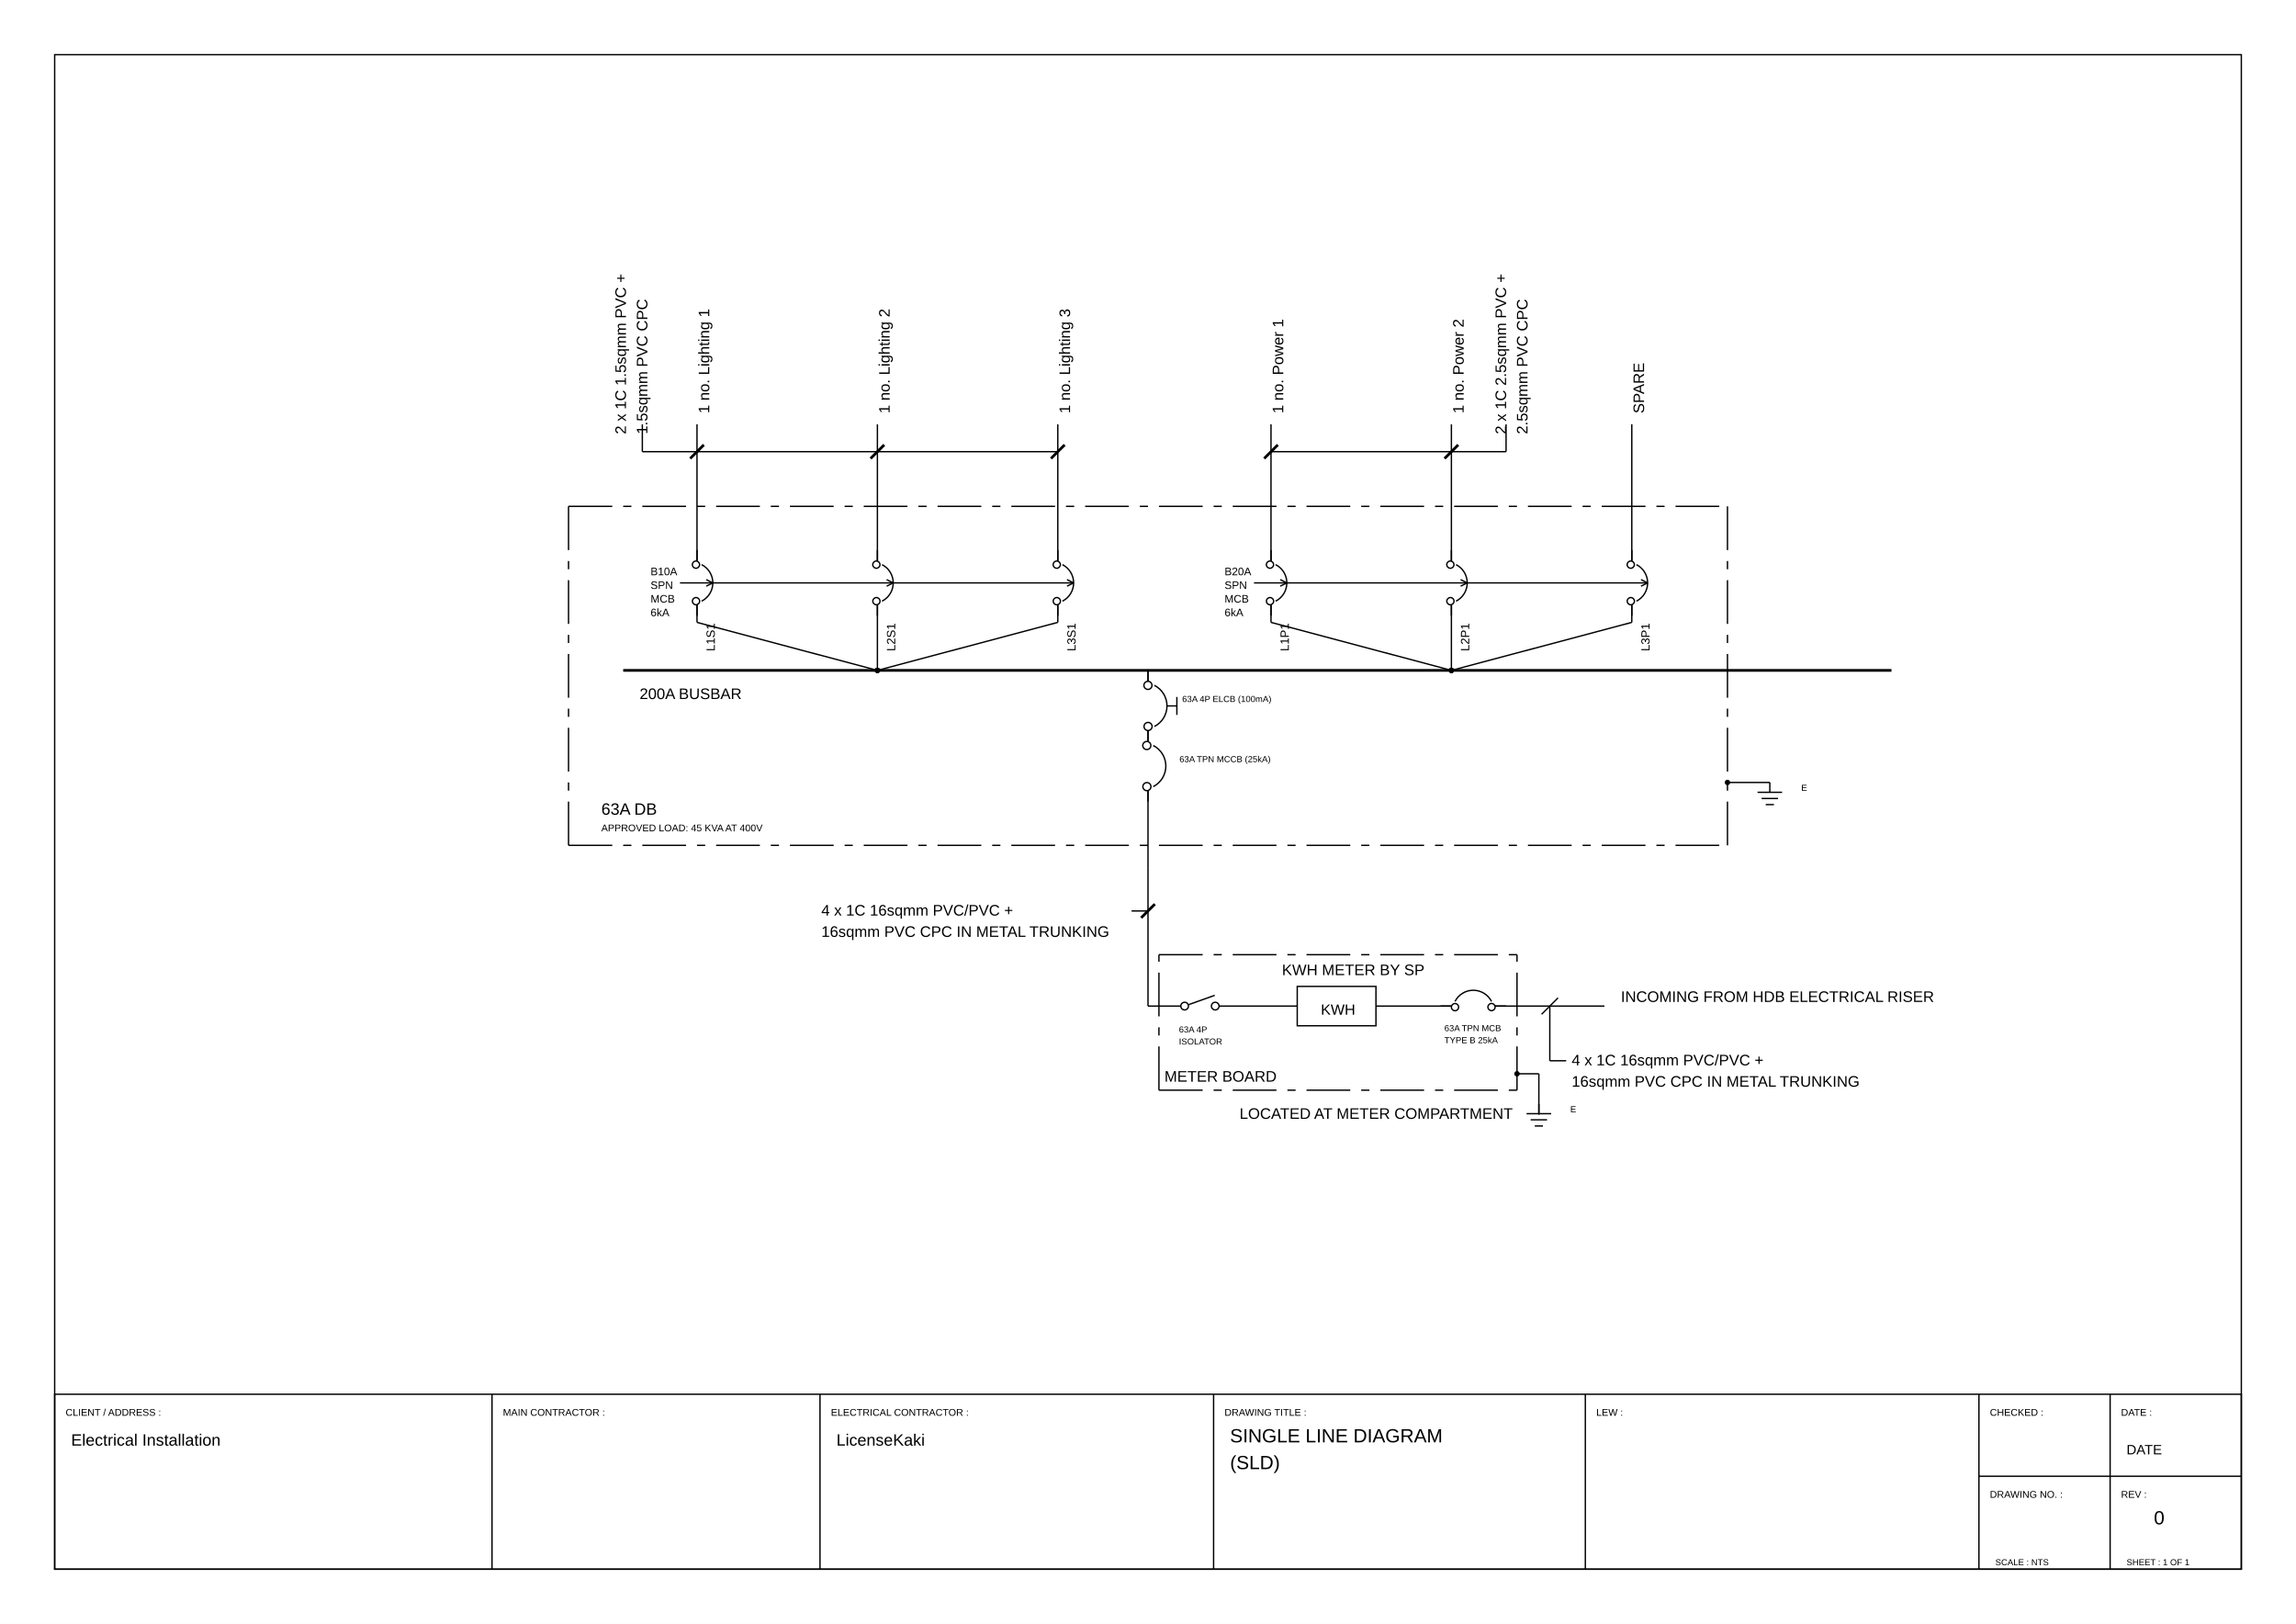
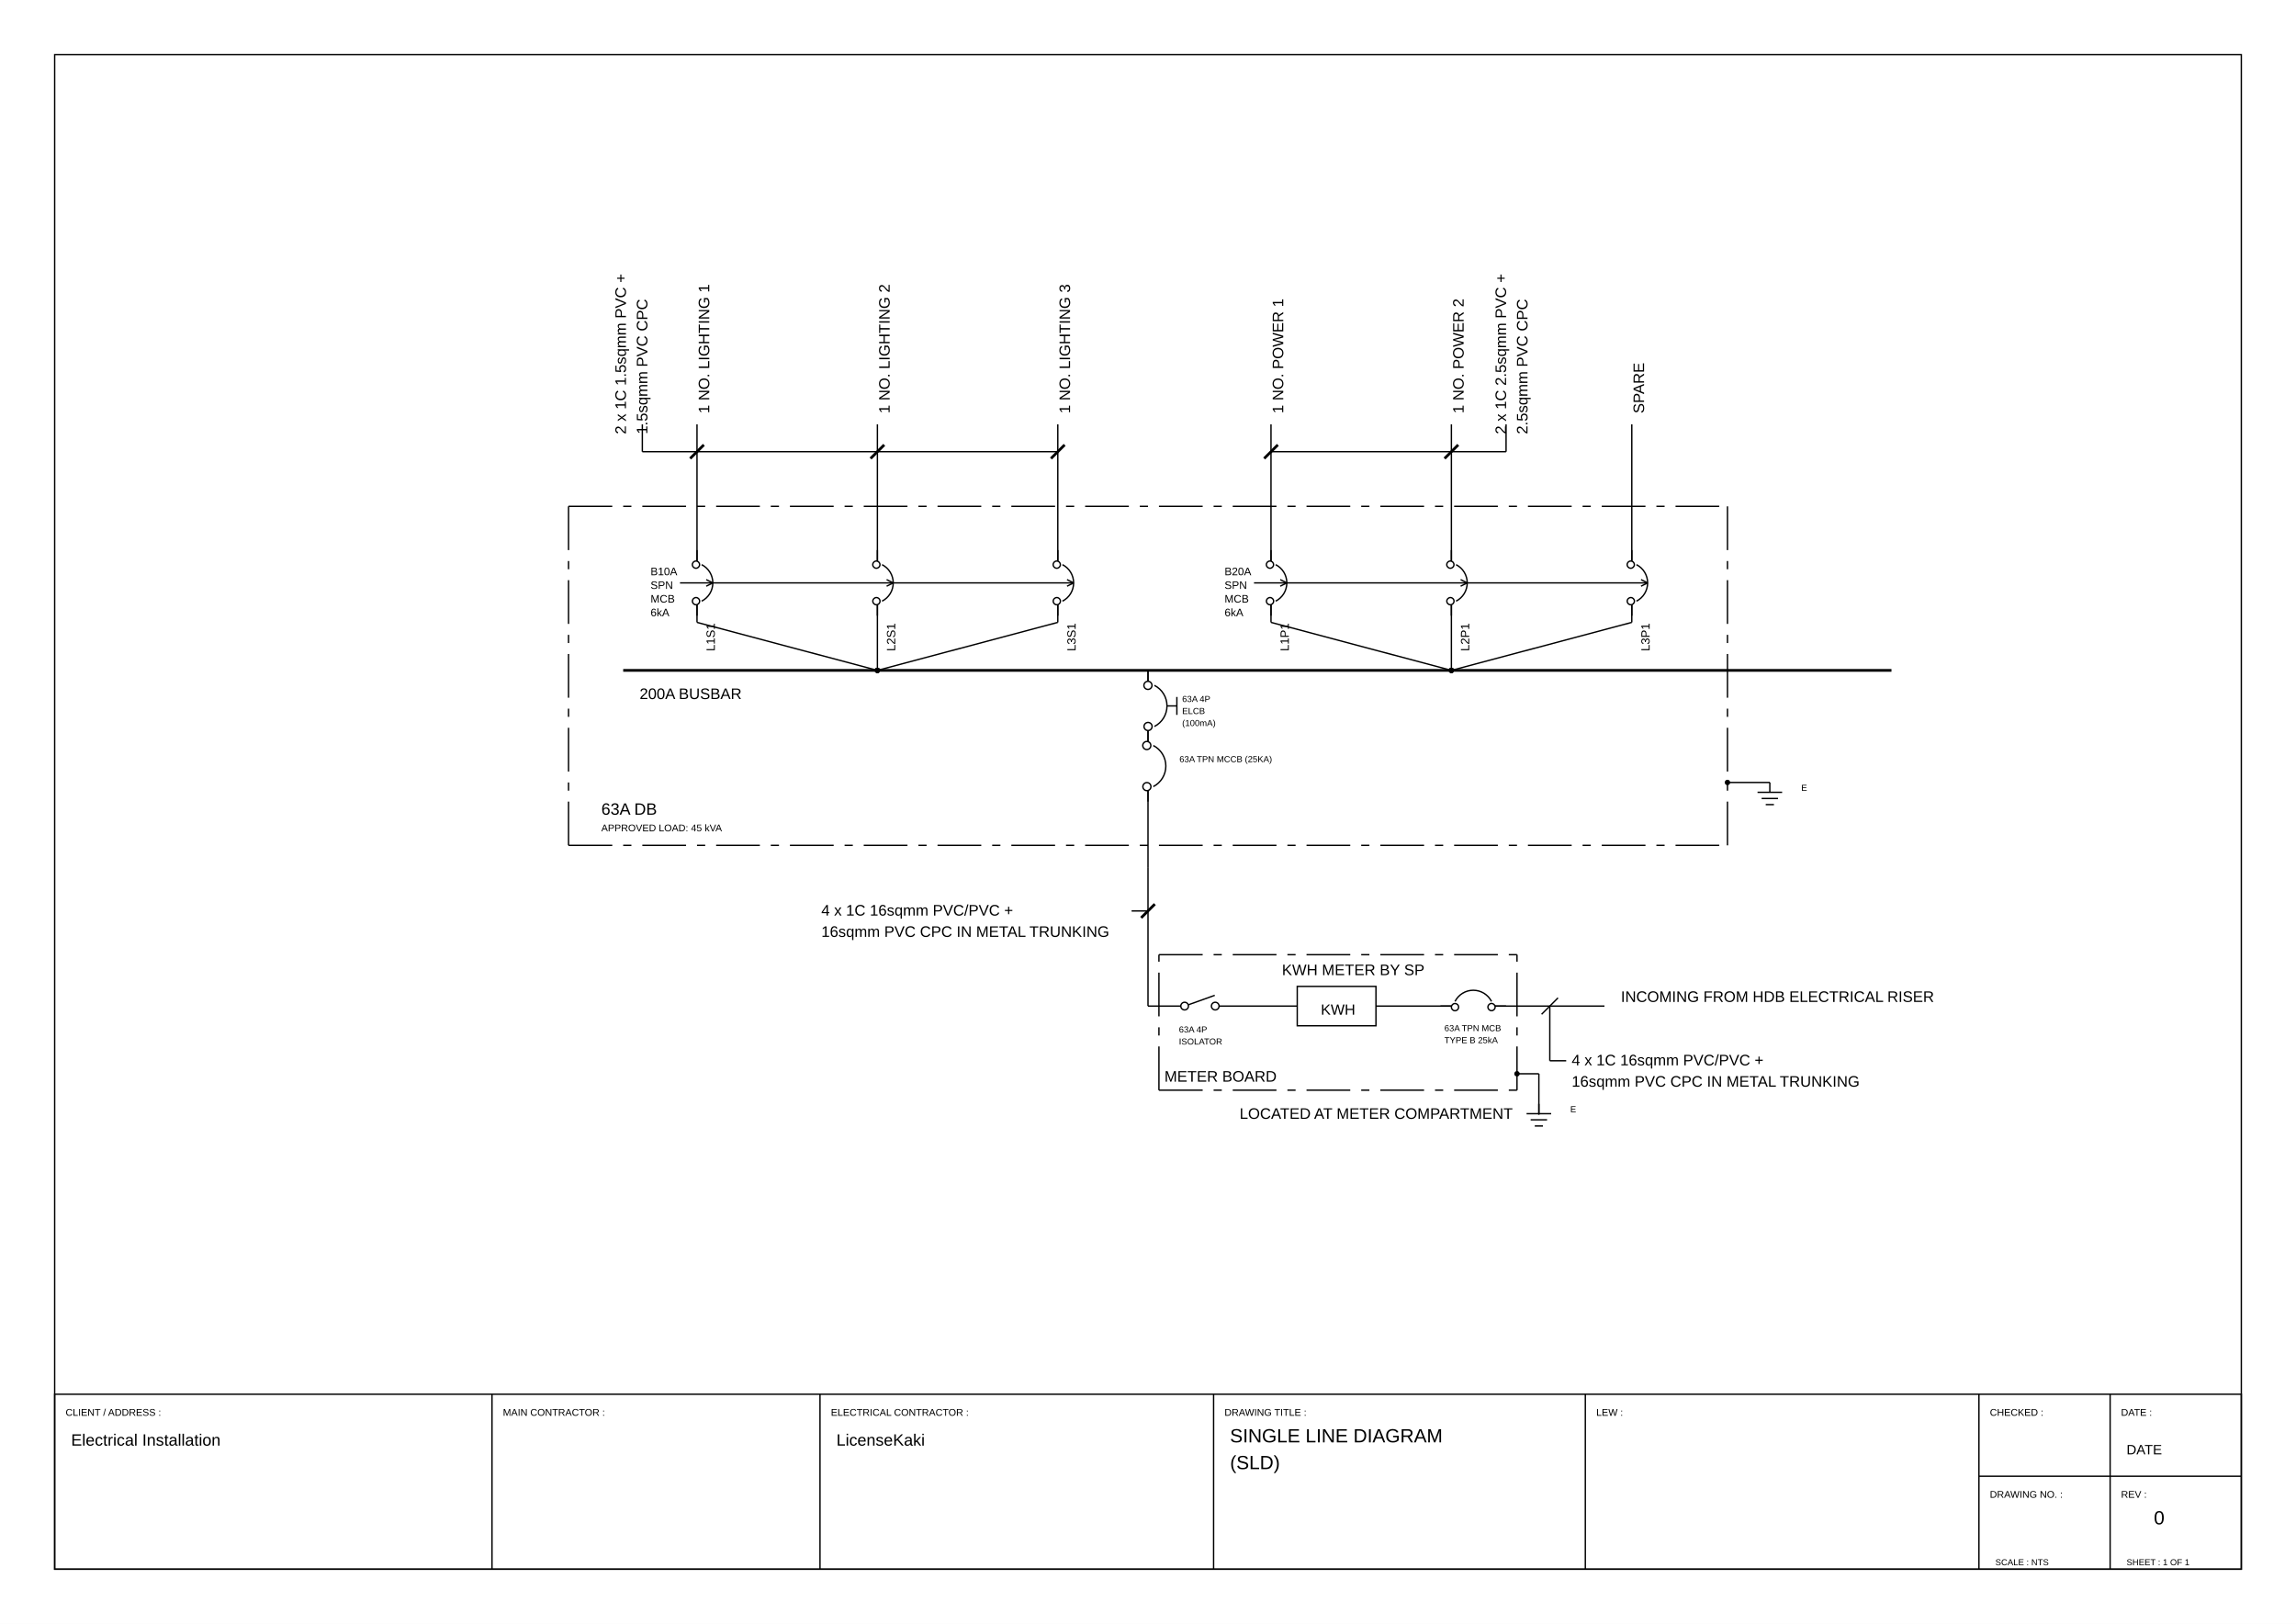
<svg xmlns="http://www.w3.org/2000/svg" viewBox="0 0 420.0 297.0" width="420.0mm" height="297.0mm">
  <rect width="420.0" height="297.0" fill="white" />
  <polygon points="10.00,287.00 410.00,287.00 410.00,10.00 10.00,10.00" stroke="#000000" stroke-width="0.25" fill="none" />
  <polygon points="10.00,287.00 410.00,287.00 410.00,255.00 10.00,255.00" stroke="#000000" stroke-width="0.25" fill="none" />
  <line x1="90.00" y1="255.00" x2="90.00" y2="287.00" stroke="#000000" stroke-width="0.25" fill="none" />
  <line x1="150.00" y1="255.00" x2="150.00" y2="287.00" stroke="#000000" stroke-width="0.25" fill="none" />
  <line x1="222.00" y1="255.00" x2="222.00" y2="287.00" stroke="#000000" stroke-width="0.25" fill="none" />
  <line x1="290.00" y1="255.00" x2="290.00" y2="287.00" stroke="#000000" stroke-width="0.25" fill="none" />
  <line x1="362.00" y1="255.00" x2="362.00" y2="287.00" stroke="#000000" stroke-width="0.25" fill="none" />
  <line x1="362.00" y1="270.00" x2="410.00" y2="270.00" stroke="#000000" stroke-width="0.25" fill="none" />
  <line x1="386.00" y1="255.00" x2="386.00" y2="287.00" stroke="#000000" stroke-width="0.25" fill="none" />
  <text x="12.00" y="258.94" font-family="Arial, Helvetica, sans-serif" font-size="1.8" fill="#000000">CLIENT / ADDRESS :</text>
  <text x="92.00" y="258.94" font-family="Arial, Helvetica, sans-serif" font-size="1.8" fill="#000000">MAIN CONTRACTOR :</text>
  <text x="152.00" y="258.94" font-family="Arial, Helvetica, sans-serif" font-size="1.8" fill="#000000">ELECTRICAL CONTRACTOR :</text>
  <text x="224.00" y="258.94" font-family="Arial, Helvetica, sans-serif" font-size="1.8" fill="#000000">DRAWING TITLE :</text>
  <text x="292.00" y="258.94" font-family="Arial, Helvetica, sans-serif" font-size="1.8" fill="#000000">LEW :</text>
  <text x="364.00" y="258.94" font-family="Arial, Helvetica, sans-serif" font-size="1.8" fill="#000000">CHECKED :</text>
  <text x="388.00" y="258.94" font-family="Arial, Helvetica, sans-serif" font-size="1.8" fill="#000000">DATE :</text>
  <text x="364.00" y="273.94" font-family="Arial, Helvetica, sans-serif" font-size="1.8" fill="#000000">DRAWING NO. :</text>
  <text x="388.00" y="273.94" font-family="Arial, Helvetica, sans-serif" font-size="1.8" fill="#000000">REV :</text>
+   <circle cx="222.30" cy="184.01" r="0.70" stroke="#000000" stroke-width="0.25" fill="none" />
  <circle cx="216.70" cy="184.01" r="0.70" stroke="#000000" stroke-width="0.25" fill="none" />
-   <circle cx="222.30" cy="184.01" r="0.70" stroke="#000000" stroke-width="0.25" fill="none" />
-   <polyline points="217.36,183.77 222.21,182.04" stroke="#000000" stroke-width="0.25" fill="none" />
+   <polyline points="217.36,183.78 222.21,182.04" stroke="#000000" stroke-width="0.25" fill="none" />
  <text x="215.66" y="188.84" font-family="Arial, Helvetica, sans-serif" font-size="1.6" fill="#000000">
    <tspan x="215.66">63A 4P</tspan>
    <tspan x="215.66" dy="2.2">ISOLATOR</tspan>
  </text>
  <polygon points="237.30,180.41 251.70,180.41 251.70,187.61 237.30,187.61" stroke="#000000" stroke-width="0.25" fill="none" />
  <text x="241.62" y="185.58" font-family="Arial, Helvetica, sans-serif" font-size="2.7" fill="#000000">KWH</text>
  <text x="234.50" y="178.35" font-family="Arial, Helvetica, sans-serif" font-size="2.8" fill="#000000">KWH METER BY SP</text>
  <path d="M 272.84,183.16 A 3.75,3.75 0 0,0 266.16,183.16" stroke="#000000" stroke-width="0.25" fill="none" />
  <circle cx="266.16" cy="184.20" r="0.66" stroke="#000000" stroke-width="0.25" fill="none" />
  <circle cx="272.84" cy="184.19" r="0.66" stroke="#000000" stroke-width="0.25" fill="none" />
  <line x1="265.50" y1="184.01" x2="263.50" y2="184.01" stroke="#000000" stroke-width="0.25" fill="none" />
  <line x1="273.50" y1="184.01" x2="275.50" y2="184.01" stroke="#000000" stroke-width="0.25" fill="none" />
  <text x="264.22" y="188.59" font-family="Arial, Helvetica, sans-serif" font-size="1.6" fill="#000000">
    <tspan x="264.22">63A TPN MCB</tspan>
    <tspan x="264.22" dy="2.2">TYPE B 25kA</tspan>
  </text>
  <text x="296.50" y="183.25" font-family="Arial, Helvetica, sans-serif" font-size="2.8" fill="#000000">INCOMING FROM HDB ELECTRICAL RISER</text>
  <text x="287.50" y="194.85" font-family="Arial, Helvetica, sans-serif" font-size="2.8" fill="#000000">
    <tspan x="287.50">4 x 1C 16sqmm PVC/PVC +</tspan>
    <tspan x="287.50" dy="3.9">16sqmm PVC CPC IN METAL TRUNKING</tspan>
  </text>
  <text x="150.24" y="167.45" font-family="Arial, Helvetica, sans-serif" font-size="2.8" fill="#000000">
    <tspan x="150.24">4 x 1C 16sqmm PVC/PVC +</tspan>
    <tspan x="150.24" dy="3.9">16sqmm PVC CPC IN METAL TRUNKING</tspan>
  </text>
  <text x="213.00" y="197.83" font-family="Arial, Helvetica, sans-serif" font-size="2.8" fill="#000000">METER BOARD</text>
  <text x="226.75" y="204.63" font-family="Arial, Helvetica, sans-serif" font-size="2.8" fill="#000000">LOCATED AT METER COMPARTMENT</text>
  <line x1="281.50" y1="201.89" x2="281.50" y2="203.69" stroke="#000000" stroke-width="0.25" fill="none" />
  <line x1="279.25" y1="203.69" x2="283.75" y2="203.69" stroke="#000000" stroke-width="0.25" fill="none" />
  <line x1="280.00" y1="204.81" x2="283.00" y2="204.81" stroke="#000000" stroke-width="0.25" fill="none" />
  <line x1="280.75" y1="205.94" x2="282.25" y2="205.94" stroke="#000000" stroke-width="0.25" fill="none" />
  <text x="287.25" y="203.42" font-family="Arial, Helvetica, sans-serif" font-size="1.6" fill="#000000">E</text>
  <path d="M 210.96,143.87 A 4.22,4.22 0 0,0 210.96,136.35" stroke="#000000" stroke-width="0.25" fill="none" />
  <circle cx="209.78" cy="136.35" r="0.74" stroke="#000000" stroke-width="0.25" fill="none" />
  <circle cx="209.80" cy="143.87" r="0.74" stroke="#000000" stroke-width="0.25" fill="none" />
  <line x1="210.00" y1="144.61" x2="210.00" y2="146.61" stroke="#000000" stroke-width="0.25" fill="none" />
  <line x1="210.00" y1="135.61" x2="210.00" y2="133.61" stroke="#000000" stroke-width="0.25" fill="none" />
-   <text x="215.75" y="139.39" font-family="Arial, Helvetica, sans-serif" font-size="1.6" fill="#000000">63A TPN MCCB (25kA)</text>
+   <text x="215.75" y="139.39" font-family="Arial, Helvetica, sans-serif" font-size="1.6" fill="#000000">63A TPN MCCB (25KA)</text>
  <path d="M 211.17,132.87 A 4.22,4.22 0 0,0 211.17,125.35" stroke="#000000" stroke-width="0.25" fill="none" />
  <circle cx="209.99" cy="125.35" r="0.74" stroke="#000000" stroke-width="0.25" fill="none" />
  <circle cx="210.01" cy="132.87" r="0.74" stroke="#000000" stroke-width="0.25" fill="none" />
  <line x1="213.47" y1="129.11" x2="215.28" y2="129.11" stroke="#000000" stroke-width="0.25" fill="none" />
  <line x1="215.28" y1="130.75" x2="215.28" y2="127.47" stroke="#000000" stroke-width="0.25" fill="none" />
  <line x1="210.00" y1="133.61" x2="210.00" y2="135.61" stroke="#000000" stroke-width="0.25" fill="none" />
  <line x1="210.00" y1="124.61" x2="210.00" y2="122.61" stroke="#000000" stroke-width="0.25" fill="none" />
-   <text x="216.25" y="128.39" font-family="Arial, Helvetica, sans-serif" font-size="1.6" fill="#000000">63A 4P ELCB (100mA)</text>
+   <text x="216.25" y="128.39" font-family="Arial, Helvetica, sans-serif" font-size="1.6" fill="#000000">
+     <tspan x="216.25">63A 4P</tspan>
+     <tspan x="216.25" dy="2.2">ELCB </tspan>
+     <tspan x="216.25" dy="2.2">(100mA)</tspan>
+   </text>
  <line x1="114.00" y1="122.61" x2="346.00" y2="122.61" stroke="#000000" stroke-width="0.50" fill="none" />
  <text x="117.00" y="127.85" font-family="Arial, Helvetica, sans-serif" font-size="2.8" fill="#000000">200A BUSBAR</text>
  <text x="129.00" y="120.87" font-family="Arial, Helvetica, sans-serif" font-size="2.2" fill="#000000" transform="rotate(-90.0,129.00,119.11)">L1S1</text>
  <path d="M 128.35,109.95 A 3.75,3.75 0 0,0 128.35,103.27" stroke="#000000" stroke-width="0.25" fill="none" />
  <circle cx="127.31" cy="103.27" r="0.66" stroke="#000000" stroke-width="0.25" fill="none" />
  <circle cx="127.32" cy="109.95" r="0.66" stroke="#000000" stroke-width="0.25" fill="none" />
  <line x1="127.50" y1="110.61" x2="127.50" y2="112.61" stroke="#000000" stroke-width="0.25" fill="none" />
  <line x1="127.50" y1="102.61" x2="127.50" y2="100.61" stroke="#000000" stroke-width="0.25" fill="none" />
  <line x1="124.39" y1="106.61" x2="130.39" y2="106.61" stroke="#000000" stroke-width="0.25" fill="none" />
  <line x1="130.39" y1="106.61" x2="129.19" y2="106.01" stroke="#000000" stroke-width="0.25" fill="none" />
  <line x1="130.39" y1="106.61" x2="129.19" y2="107.21" stroke="#000000" stroke-width="0.25" fill="none" />
  <text x="119.00" y="105.21" font-family="Arial, Helvetica, sans-serif" font-size="2.0" fill="#000000">B10A</text>
  <text x="119.00" y="107.71" font-family="Arial, Helvetica, sans-serif" font-size="2.0" fill="#000000">SPN</text>
  <text x="119.00" y="110.21" font-family="Arial, Helvetica, sans-serif" font-size="2.0" fill="#000000">MCB</text>
  <text x="119.00" y="112.71" font-family="Arial, Helvetica, sans-serif" font-size="2.0" fill="#000000">6kA</text>
-   <text x="127.50" y="77.85" font-family="Arial, Helvetica, sans-serif" font-size="2.8" fill="#000000" transform="rotate(-90.0,127.50,75.61)">1 no. Lighting 1</text>
+   <text x="127.50" y="77.85" font-family="Arial, Helvetica, sans-serif" font-size="2.8" fill="#000000" transform="rotate(-90.0,127.50,75.61)">1 NO. LIGHTING 1</text>
  <text x="162.00" y="120.87" font-family="Arial, Helvetica, sans-serif" font-size="2.2" fill="#000000" transform="rotate(-90.0,162.00,119.11)">L2S1</text>
  <path d="M 161.35,109.95 A 3.75,3.75 0 0,0 161.35,103.27" stroke="#000000" stroke-width="0.25" fill="none" />
  <circle cx="160.31" cy="103.27" r="0.66" stroke="#000000" stroke-width="0.25" fill="none" />
  <circle cx="160.32" cy="109.95" r="0.66" stroke="#000000" stroke-width="0.25" fill="none" />
  <line x1="160.50" y1="110.61" x2="160.50" y2="112.61" stroke="#000000" stroke-width="0.25" fill="none" />
  <line x1="160.50" y1="102.61" x2="160.50" y2="100.61" stroke="#000000" stroke-width="0.25" fill="none" />
  <line x1="130.39" y1="106.61" x2="163.39" y2="106.61" stroke="#000000" stroke-width="0.25" fill="none" />
  <line x1="163.39" y1="106.61" x2="162.19" y2="106.01" stroke="#000000" stroke-width="0.25" fill="none" />
  <line x1="163.39" y1="106.61" x2="162.19" y2="107.21" stroke="#000000" stroke-width="0.25" fill="none" />
-   <text x="160.50" y="77.85" font-family="Arial, Helvetica, sans-serif" font-size="2.8" fill="#000000" transform="rotate(-90.0,160.50,75.61)">1 no. Lighting 2</text>
+   <text x="160.50" y="77.85" font-family="Arial, Helvetica, sans-serif" font-size="2.8" fill="#000000" transform="rotate(-90.0,160.50,75.61)">1 NO. LIGHTING 2</text>
  <text x="195.00" y="120.87" font-family="Arial, Helvetica, sans-serif" font-size="2.2" fill="#000000" transform="rotate(-90.0,195.00,119.11)">L3S1</text>
  <path d="M 194.35,109.95 A 3.75,3.75 0 0,0 194.35,103.27" stroke="#000000" stroke-width="0.25" fill="none" />
  <circle cx="193.31" cy="103.27" r="0.66" stroke="#000000" stroke-width="0.25" fill="none" />
  <circle cx="193.32" cy="109.95" r="0.66" stroke="#000000" stroke-width="0.25" fill="none" />
  <line x1="193.50" y1="110.61" x2="193.50" y2="112.61" stroke="#000000" stroke-width="0.25" fill="none" />
  <line x1="193.50" y1="102.61" x2="193.50" y2="100.61" stroke="#000000" stroke-width="0.25" fill="none" />
  <line x1="163.39" y1="106.61" x2="196.39" y2="106.61" stroke="#000000" stroke-width="0.25" fill="none" />
  <line x1="196.39" y1="106.61" x2="195.19" y2="106.01" stroke="#000000" stroke-width="0.25" fill="none" />
  <line x1="196.39" y1="106.61" x2="195.19" y2="107.21" stroke="#000000" stroke-width="0.25" fill="none" />
-   <text x="193.50" y="77.85" font-family="Arial, Helvetica, sans-serif" font-size="2.8" fill="#000000" transform="rotate(-90.0,193.50,75.61)">1 no. Lighting 3</text>
+   <text x="193.50" y="77.85" font-family="Arial, Helvetica, sans-serif" font-size="2.8" fill="#000000" transform="rotate(-90.0,193.50,75.61)">1 NO. LIGHTING 3</text>
  <text x="234.00" y="120.87" font-family="Arial, Helvetica, sans-serif" font-size="2.2" fill="#000000" transform="rotate(-90.0,234.00,119.11)">L1P1</text>
  <path d="M 233.35,109.95 A 3.75,3.75 0 0,0 233.35,103.27" stroke="#000000" stroke-width="0.25" fill="none" />
  <circle cx="232.31" cy="103.27" r="0.66" stroke="#000000" stroke-width="0.25" fill="none" />
  <circle cx="232.32" cy="109.95" r="0.66" stroke="#000000" stroke-width="0.25" fill="none" />
  <line x1="232.50" y1="110.61" x2="232.50" y2="112.61" stroke="#000000" stroke-width="0.25" fill="none" />
  <line x1="232.50" y1="102.61" x2="232.50" y2="100.61" stroke="#000000" stroke-width="0.25" fill="none" />
  <line x1="229.39" y1="106.61" x2="235.39" y2="106.61" stroke="#000000" stroke-width="0.25" fill="none" />
  <line x1="235.39" y1="106.61" x2="234.19" y2="106.01" stroke="#000000" stroke-width="0.25" fill="none" />
  <line x1="235.39" y1="106.61" x2="234.19" y2="107.21" stroke="#000000" stroke-width="0.25" fill="none" />
  <text x="224.00" y="105.21" font-family="Arial, Helvetica, sans-serif" font-size="2.0" fill="#000000">B20A</text>
  <text x="224.00" y="107.71" font-family="Arial, Helvetica, sans-serif" font-size="2.0" fill="#000000">SPN</text>
  <text x="224.00" y="110.21" font-family="Arial, Helvetica, sans-serif" font-size="2.0" fill="#000000">MCB</text>
  <text x="224.00" y="112.71" font-family="Arial, Helvetica, sans-serif" font-size="2.0" fill="#000000">6kA</text>
-   <text x="232.50" y="77.85" font-family="Arial, Helvetica, sans-serif" font-size="2.8" fill="#000000" transform="rotate(-90.0,232.50,75.61)">1 no. Power 1</text>
+   <text x="232.50" y="77.85" font-family="Arial, Helvetica, sans-serif" font-size="2.8" fill="#000000" transform="rotate(-90.0,232.50,75.61)">1 NO. POWER 1</text>
  <text x="267.00" y="120.87" font-family="Arial, Helvetica, sans-serif" font-size="2.2" fill="#000000" transform="rotate(-90.0,267.00,119.11)">L2P1</text>
  <path d="M 266.35,109.95 A 3.75,3.75 0 0,0 266.35,103.27" stroke="#000000" stroke-width="0.25" fill="none" />
  <circle cx="265.31" cy="103.27" r="0.66" stroke="#000000" stroke-width="0.25" fill="none" />
  <circle cx="265.32" cy="109.95" r="0.66" stroke="#000000" stroke-width="0.25" fill="none" />
  <line x1="265.50" y1="110.61" x2="265.50" y2="112.61" stroke="#000000" stroke-width="0.25" fill="none" />
  <line x1="265.50" y1="102.61" x2="265.50" y2="100.61" stroke="#000000" stroke-width="0.25" fill="none" />
  <line x1="235.39" y1="106.61" x2="268.39" y2="106.61" stroke="#000000" stroke-width="0.25" fill="none" />
  <line x1="268.39" y1="106.61" x2="267.19" y2="106.01" stroke="#000000" stroke-width="0.25" fill="none" />
  <line x1="268.39" y1="106.61" x2="267.19" y2="107.21" stroke="#000000" stroke-width="0.25" fill="none" />
-   <text x="265.50" y="77.85" font-family="Arial, Helvetica, sans-serif" font-size="2.8" fill="#000000" transform="rotate(-90.0,265.50,75.61)">1 no. Power 2</text>
+   <text x="265.50" y="77.85" font-family="Arial, Helvetica, sans-serif" font-size="2.8" fill="#000000" transform="rotate(-90.0,265.50,75.61)">1 NO. POWER 2</text>
  <text x="300.00" y="120.87" font-family="Arial, Helvetica, sans-serif" font-size="2.2" fill="#000000" transform="rotate(-90.0,300.00,119.11)">L3P1</text>
  <path d="M 299.35,109.95 A 3.75,3.75 0 0,0 299.35,103.27" stroke="#000000" stroke-width="0.25" fill="none" />
  <circle cx="298.31" cy="103.27" r="0.66" stroke="#000000" stroke-width="0.25" fill="none" />
  <circle cx="298.32" cy="109.95" r="0.66" stroke="#000000" stroke-width="0.25" fill="none" />
  <line x1="298.50" y1="110.61" x2="298.50" y2="112.61" stroke="#000000" stroke-width="0.25" fill="none" />
  <line x1="298.50" y1="102.61" x2="298.50" y2="100.61" stroke="#000000" stroke-width="0.25" fill="none" />
  <line x1="268.39" y1="106.61" x2="301.39" y2="106.61" stroke="#000000" stroke-width="0.25" fill="none" />
  <line x1="301.39" y1="106.61" x2="300.19" y2="106.01" stroke="#000000" stroke-width="0.25" fill="none" />
  <line x1="301.39" y1="106.61" x2="300.19" y2="107.21" stroke="#000000" stroke-width="0.25" fill="none" />
  <text x="298.50" y="77.85" font-family="Arial, Helvetica, sans-serif" font-size="2.8" fill="#000000" transform="rotate(-90.0,298.50,75.61)">SPARE</text>
  <text x="114.50" y="79.41" font-family="Arial, Helvetica, sans-serif" font-size="2.8" fill="#000000" transform="rotate(-90.0,114.50,79.41)">2 x 1C 1.5sqmm PVC +</text>
  <text x="118.42" y="79.41" font-family="Arial, Helvetica, sans-serif" font-size="2.8" fill="#000000" transform="rotate(-90.0,118.42,79.41)">1.5sqmm PVC CPC</text>
  <text x="275.50" y="79.41" font-family="Arial, Helvetica, sans-serif" font-size="2.8" fill="#000000" transform="rotate(-90.0,275.50,79.41)">2 x 1C 2.5sqmm PVC +</text>
  <text x="279.42" y="79.41" font-family="Arial, Helvetica, sans-serif" font-size="2.8" fill="#000000" transform="rotate(-90.0,279.42,79.41)">2.5sqmm PVC CPC</text>
  <text x="110.00" y="149.01" font-family="Arial, Helvetica, sans-serif" font-size="3.0" fill="#000000">63A DB</text>
-   <text x="110.00" y="152.05" font-family="Arial, Helvetica, sans-serif" font-size="1.8" fill="#000000">APPROVED LOAD: 45 KVA AT 400V</text>
+   <text x="110.00" y="152.05" font-family="Arial, Helvetica, sans-serif" font-size="1.8" fill="#000000">APPROVED LOAD: 45 kVA</text>
  <line x1="323.75" y1="143.11" x2="323.75" y2="144.91" stroke="#000000" stroke-width="0.25" fill="none" />
  <line x1="321.50" y1="144.91" x2="326.00" y2="144.91" stroke="#000000" stroke-width="0.25" fill="none" />
  <line x1="322.25" y1="146.04" x2="325.25" y2="146.04" stroke="#000000" stroke-width="0.25" fill="none" />
  <line x1="323.00" y1="147.16" x2="324.50" y2="147.16" stroke="#000000" stroke-width="0.25" fill="none" />
  <text x="329.50" y="144.64" font-family="Arial, Helvetica, sans-serif" font-size="1.6" fill="#000000">E</text>
  <line x1="210.00" y1="184.01" x2="216.00" y2="184.01" stroke="#000000" stroke-width="0.25" fill="none" />
  <line x1="223.00" y1="184.01" x2="237.30" y2="184.01" stroke="#000000" stroke-width="0.25" fill="none" />
  <line x1="251.70" y1="184.01" x2="265.50" y2="184.01" stroke="#000000" stroke-width="0.25" fill="none" />
  <line x1="273.50" y1="184.01" x2="293.50" y2="184.01" stroke="#000000" stroke-width="0.25" fill="none" />
  <line x1="282.00" y1="185.51" x2="285.00" y2="182.51" stroke="#000000" stroke-width="0.25" fill="none" />
  <line x1="283.50" y1="184.01" x2="283.50" y2="194.01" stroke="#000000" stroke-width="0.25" fill="none" />
  <line x1="283.50" y1="194.01" x2="286.50" y2="194.01" stroke="#000000" stroke-width="0.25" fill="none" />
  <line x1="210.00" y1="184.01" x2="210.00" y2="158.61" stroke="#000000" stroke-width="0.25" fill="none" />
  <line x1="210.00" y1="166.61" x2="207.00" y2="166.61" stroke="#000000" stroke-width="0.25" fill="none" />
  <line x1="277.50" y1="196.39" x2="281.50" y2="196.39" stroke="#000000" stroke-width="0.25" fill="none" />
  <line x1="281.50" y1="196.39" x2="281.50" y2="203.89" stroke="#000000" stroke-width="0.25" fill="none" />
  <line x1="210.00" y1="158.61" x2="210.00" y2="144.61" stroke="#000000" stroke-width="0.25" fill="none" />
  <line x1="210.00" y1="124.61" x2="210.00" y2="122.61" stroke="#000000" stroke-width="0.25" fill="none" />
  <line x1="127.50" y1="113.83" x2="127.50" y2="110.61" stroke="#000000" stroke-width="0.25" fill="none" />
  <line x1="127.50" y1="102.61" x2="127.50" y2="77.61" stroke="#000000" stroke-width="0.25" fill="none" />
  <line x1="160.50" y1="122.61" x2="160.50" y2="110.61" stroke="#000000" stroke-width="0.25" fill="none" />
  <line x1="160.50" y1="102.61" x2="160.50" y2="77.61" stroke="#000000" stroke-width="0.25" fill="none" />
  <line x1="193.50" y1="113.83" x2="193.50" y2="110.61" stroke="#000000" stroke-width="0.25" fill="none" />
  <line x1="193.50" y1="102.61" x2="193.50" y2="77.61" stroke="#000000" stroke-width="0.25" fill="none" />
  <line x1="232.50" y1="113.83" x2="232.50" y2="110.61" stroke="#000000" stroke-width="0.25" fill="none" />
  <line x1="232.50" y1="102.61" x2="232.50" y2="77.61" stroke="#000000" stroke-width="0.25" fill="none" />
  <line x1="265.50" y1="122.61" x2="265.50" y2="110.61" stroke="#000000" stroke-width="0.25" fill="none" />
  <line x1="265.50" y1="102.61" x2="265.50" y2="77.61" stroke="#000000" stroke-width="0.25" fill="none" />
  <line x1="298.50" y1="113.83" x2="298.50" y2="110.61" stroke="#000000" stroke-width="0.25" fill="none" />
  <line x1="298.50" y1="102.61" x2="298.50" y2="77.61" stroke="#000000" stroke-width="0.25" fill="none" />
  <line x1="117.50" y1="82.61" x2="193.50" y2="82.61" stroke="#000000" stroke-width="0.25" fill="none" />
  <line x1="117.50" y1="82.61" x2="117.50" y2="77.61" stroke="#000000" stroke-width="0.25" fill="none" />
  <line x1="232.50" y1="82.61" x2="275.50" y2="82.61" stroke="#000000" stroke-width="0.25" fill="none" />
  <line x1="275.50" y1="82.61" x2="275.50" y2="77.61" stroke="#000000" stroke-width="0.25" fill="none" />
  <line x1="316.00" y1="143.11" x2="323.75" y2="143.11" stroke="#000000" stroke-width="0.25" fill="none" />
  <line x1="208.75" y1="167.86" x2="211.25" y2="165.36" stroke="#000000" stroke-width="0.50" fill="none" />
  <line x1="126.25" y1="83.86" x2="128.75" y2="81.36" stroke="#000000" stroke-width="0.50" fill="none" />
  <line x1="159.25" y1="83.86" x2="161.75" y2="81.36" stroke="#000000" stroke-width="0.50" fill="none" />
  <line x1="192.25" y1="83.86" x2="194.75" y2="81.36" stroke="#000000" stroke-width="0.50" fill="none" />
  <line x1="231.25" y1="83.86" x2="233.75" y2="81.36" stroke="#000000" stroke-width="0.50" fill="none" />
  <line x1="264.25" y1="83.86" x2="266.75" y2="81.36" stroke="#000000" stroke-width="0.50" fill="none" />
  <line x1="160.50" y1="122.61" x2="127.50" y2="113.83" stroke="#000000" stroke-width="0.25" fill="none" />
  <line x1="160.50" y1="122.61" x2="193.50" y2="113.83" stroke="#000000" stroke-width="0.25" fill="none" />
  <line x1="265.50" y1="122.61" x2="232.50" y2="113.83" stroke="#000000" stroke-width="0.25" fill="none" />
  <line x1="265.50" y1="122.61" x2="298.50" y2="113.83" stroke="#000000" stroke-width="0.25" fill="none" />
  <line x1="212.00" y1="199.39" x2="220.00" y2="199.39" stroke="#000000" stroke-width="0.25" fill="none" />
  <line x1="222.00" y1="199.39" x2="223.50" y2="199.39" stroke="#000000" stroke-width="0.25" fill="none" />
  <line x1="225.50" y1="199.39" x2="233.50" y2="199.39" stroke="#000000" stroke-width="0.25" fill="none" />
  <line x1="235.50" y1="199.39" x2="237.00" y2="199.39" stroke="#000000" stroke-width="0.25" fill="none" />
  <line x1="239.00" y1="199.39" x2="247.00" y2="199.39" stroke="#000000" stroke-width="0.25" fill="none" />
  <line x1="249.00" y1="199.39" x2="250.50" y2="199.39" stroke="#000000" stroke-width="0.25" fill="none" />
  <line x1="252.50" y1="199.39" x2="260.50" y2="199.39" stroke="#000000" stroke-width="0.25" fill="none" />
  <line x1="262.50" y1="199.39" x2="264.00" y2="199.39" stroke="#000000" stroke-width="0.25" fill="none" />
  <line x1="266.00" y1="199.39" x2="274.00" y2="199.39" stroke="#000000" stroke-width="0.25" fill="none" />
  <line x1="276.00" y1="199.39" x2="277.50" y2="199.39" stroke="#000000" stroke-width="0.25" fill="none" />
  <line x1="212.00" y1="174.61" x2="220.00" y2="174.61" stroke="#000000" stroke-width="0.25" fill="none" />
  <line x1="222.00" y1="174.61" x2="223.50" y2="174.61" stroke="#000000" stroke-width="0.25" fill="none" />
  <line x1="225.50" y1="174.61" x2="233.50" y2="174.61" stroke="#000000" stroke-width="0.25" fill="none" />
  <line x1="235.50" y1="174.61" x2="237.00" y2="174.61" stroke="#000000" stroke-width="0.25" fill="none" />
  <line x1="239.00" y1="174.61" x2="247.00" y2="174.61" stroke="#000000" stroke-width="0.25" fill="none" />
  <line x1="249.00" y1="174.61" x2="250.50" y2="174.61" stroke="#000000" stroke-width="0.25" fill="none" />
  <line x1="252.50" y1="174.61" x2="260.50" y2="174.61" stroke="#000000" stroke-width="0.25" fill="none" />
  <line x1="262.50" y1="174.61" x2="264.00" y2="174.61" stroke="#000000" stroke-width="0.25" fill="none" />
  <line x1="266.00" y1="174.61" x2="274.00" y2="174.61" stroke="#000000" stroke-width="0.25" fill="none" />
  <line x1="276.00" y1="174.61" x2="277.50" y2="174.61" stroke="#000000" stroke-width="0.25" fill="none" />
  <line x1="212.00" y1="199.39" x2="212.00" y2="191.39" stroke="#000000" stroke-width="0.25" fill="none" />
  <line x1="212.00" y1="189.39" x2="212.00" y2="187.89" stroke="#000000" stroke-width="0.25" fill="none" />
  <line x1="212.00" y1="185.89" x2="212.00" y2="177.89" stroke="#000000" stroke-width="0.25" fill="none" />
  <line x1="212.00" y1="175.89" x2="212.00" y2="174.61" stroke="#000000" stroke-width="0.25" fill="none" />
  <line x1="277.50" y1="199.39" x2="277.50" y2="191.39" stroke="#000000" stroke-width="0.25" fill="none" />
  <line x1="277.50" y1="189.39" x2="277.50" y2="187.89" stroke="#000000" stroke-width="0.25" fill="none" />
  <line x1="277.50" y1="185.89" x2="277.50" y2="177.89" stroke="#000000" stroke-width="0.25" fill="none" />
  <line x1="277.50" y1="175.89" x2="277.50" y2="174.61" stroke="#000000" stroke-width="0.25" fill="none" />
  <line x1="104.00" y1="154.61" x2="112.00" y2="154.61" stroke="#000000" stroke-width="0.25" fill="none" />
  <line x1="114.00" y1="154.61" x2="115.50" y2="154.61" stroke="#000000" stroke-width="0.25" fill="none" />
  <line x1="117.50" y1="154.61" x2="125.50" y2="154.61" stroke="#000000" stroke-width="0.25" fill="none" />
  <line x1="127.50" y1="154.61" x2="129.00" y2="154.61" stroke="#000000" stroke-width="0.25" fill="none" />
  <line x1="131.00" y1="154.61" x2="139.00" y2="154.61" stroke="#000000" stroke-width="0.25" fill="none" />
  <line x1="141.00" y1="154.61" x2="142.50" y2="154.61" stroke="#000000" stroke-width="0.25" fill="none" />
  <line x1="144.50" y1="154.61" x2="152.50" y2="154.61" stroke="#000000" stroke-width="0.25" fill="none" />
  <line x1="154.50" y1="154.61" x2="156.00" y2="154.61" stroke="#000000" stroke-width="0.25" fill="none" />
  <line x1="158.00" y1="154.61" x2="166.00" y2="154.61" stroke="#000000" stroke-width="0.25" fill="none" />
  <line x1="168.00" y1="154.61" x2="169.50" y2="154.61" stroke="#000000" stroke-width="0.25" fill="none" />
  <line x1="171.50" y1="154.61" x2="179.50" y2="154.61" stroke="#000000" stroke-width="0.25" fill="none" />
  <line x1="181.50" y1="154.61" x2="183.00" y2="154.61" stroke="#000000" stroke-width="0.25" fill="none" />
  <line x1="185.00" y1="154.61" x2="193.00" y2="154.61" stroke="#000000" stroke-width="0.25" fill="none" />
  <line x1="195.00" y1="154.61" x2="196.50" y2="154.61" stroke="#000000" stroke-width="0.25" fill="none" />
  <line x1="198.50" y1="154.61" x2="206.50" y2="154.61" stroke="#000000" stroke-width="0.25" fill="none" />
  <line x1="208.50" y1="154.61" x2="210.00" y2="154.61" stroke="#000000" stroke-width="0.25" fill="none" />
  <line x1="212.00" y1="154.61" x2="220.00" y2="154.61" stroke="#000000" stroke-width="0.25" fill="none" />
  <line x1="222.00" y1="154.61" x2="223.50" y2="154.61" stroke="#000000" stroke-width="0.25" fill="none" />
  <line x1="225.50" y1="154.61" x2="233.50" y2="154.61" stroke="#000000" stroke-width="0.25" fill="none" />
  <line x1="235.50" y1="154.61" x2="237.00" y2="154.61" stroke="#000000" stroke-width="0.25" fill="none" />
  <line x1="239.00" y1="154.61" x2="247.00" y2="154.61" stroke="#000000" stroke-width="0.25" fill="none" />
  <line x1="249.00" y1="154.61" x2="250.50" y2="154.61" stroke="#000000" stroke-width="0.25" fill="none" />
  <line x1="252.50" y1="154.61" x2="260.50" y2="154.61" stroke="#000000" stroke-width="0.25" fill="none" />
  <line x1="262.50" y1="154.61" x2="264.00" y2="154.61" stroke="#000000" stroke-width="0.25" fill="none" />
  <line x1="266.00" y1="154.61" x2="274.00" y2="154.61" stroke="#000000" stroke-width="0.25" fill="none" />
  <line x1="276.00" y1="154.61" x2="277.50" y2="154.61" stroke="#000000" stroke-width="0.25" fill="none" />
  <line x1="279.50" y1="154.61" x2="287.50" y2="154.61" stroke="#000000" stroke-width="0.25" fill="none" />
  <line x1="289.50" y1="154.61" x2="291.00" y2="154.61" stroke="#000000" stroke-width="0.25" fill="none" />
  <line x1="293.00" y1="154.61" x2="301.00" y2="154.61" stroke="#000000" stroke-width="0.25" fill="none" />
  <line x1="303.00" y1="154.61" x2="304.50" y2="154.61" stroke="#000000" stroke-width="0.25" fill="none" />
  <line x1="306.50" y1="154.61" x2="314.50" y2="154.61" stroke="#000000" stroke-width="0.25" fill="none" />
  <line x1="104.00" y1="92.61" x2="112.00" y2="92.61" stroke="#000000" stroke-width="0.25" fill="none" />
  <line x1="114.00" y1="92.61" x2="115.50" y2="92.61" stroke="#000000" stroke-width="0.25" fill="none" />
  <line x1="117.50" y1="92.61" x2="125.50" y2="92.61" stroke="#000000" stroke-width="0.25" fill="none" />
  <line x1="127.50" y1="92.61" x2="129.00" y2="92.61" stroke="#000000" stroke-width="0.25" fill="none" />
  <line x1="131.00" y1="92.61" x2="139.00" y2="92.61" stroke="#000000" stroke-width="0.25" fill="none" />
  <line x1="141.00" y1="92.61" x2="142.50" y2="92.61" stroke="#000000" stroke-width="0.25" fill="none" />
  <line x1="144.50" y1="92.61" x2="152.50" y2="92.61" stroke="#000000" stroke-width="0.25" fill="none" />
  <line x1="154.50" y1="92.61" x2="156.00" y2="92.61" stroke="#000000" stroke-width="0.25" fill="none" />
  <line x1="158.00" y1="92.61" x2="166.00" y2="92.61" stroke="#000000" stroke-width="0.25" fill="none" />
  <line x1="168.00" y1="92.61" x2="169.50" y2="92.61" stroke="#000000" stroke-width="0.25" fill="none" />
  <line x1="171.50" y1="92.61" x2="179.50" y2="92.61" stroke="#000000" stroke-width="0.25" fill="none" />
  <line x1="181.50" y1="92.61" x2="183.00" y2="92.61" stroke="#000000" stroke-width="0.25" fill="none" />
  <line x1="185.00" y1="92.61" x2="193.00" y2="92.61" stroke="#000000" stroke-width="0.25" fill="none" />
  <line x1="195.00" y1="92.61" x2="196.50" y2="92.61" stroke="#000000" stroke-width="0.25" fill="none" />
  <line x1="198.50" y1="92.61" x2="206.50" y2="92.61" stroke="#000000" stroke-width="0.25" fill="none" />
  <line x1="208.50" y1="92.61" x2="210.00" y2="92.61" stroke="#000000" stroke-width="0.25" fill="none" />
  <line x1="212.00" y1="92.61" x2="220.00" y2="92.61" stroke="#000000" stroke-width="0.25" fill="none" />
  <line x1="222.00" y1="92.61" x2="223.50" y2="92.61" stroke="#000000" stroke-width="0.25" fill="none" />
  <line x1="225.50" y1="92.61" x2="233.50" y2="92.61" stroke="#000000" stroke-width="0.25" fill="none" />
  <line x1="235.50" y1="92.61" x2="237.00" y2="92.61" stroke="#000000" stroke-width="0.25" fill="none" />
  <line x1="239.00" y1="92.61" x2="247.00" y2="92.61" stroke="#000000" stroke-width="0.25" fill="none" />
  <line x1="249.00" y1="92.61" x2="250.50" y2="92.61" stroke="#000000" stroke-width="0.25" fill="none" />
  <line x1="252.50" y1="92.61" x2="260.50" y2="92.61" stroke="#000000" stroke-width="0.25" fill="none" />
  <line x1="262.50" y1="92.61" x2="264.00" y2="92.61" stroke="#000000" stroke-width="0.25" fill="none" />
  <line x1="266.00" y1="92.61" x2="274.00" y2="92.61" stroke="#000000" stroke-width="0.25" fill="none" />
  <line x1="276.00" y1="92.61" x2="277.50" y2="92.61" stroke="#000000" stroke-width="0.25" fill="none" />
  <line x1="279.50" y1="92.61" x2="287.50" y2="92.61" stroke="#000000" stroke-width="0.25" fill="none" />
  <line x1="289.50" y1="92.61" x2="291.00" y2="92.61" stroke="#000000" stroke-width="0.25" fill="none" />
  <line x1="293.00" y1="92.61" x2="301.00" y2="92.61" stroke="#000000" stroke-width="0.25" fill="none" />
  <line x1="303.00" y1="92.61" x2="304.50" y2="92.61" stroke="#000000" stroke-width="0.25" fill="none" />
  <line x1="306.50" y1="92.61" x2="314.50" y2="92.61" stroke="#000000" stroke-width="0.25" fill="none" />
  <line x1="104.00" y1="154.61" x2="104.00" y2="146.61" stroke="#000000" stroke-width="0.25" fill="none" />
  <line x1="104.00" y1="144.61" x2="104.00" y2="143.11" stroke="#000000" stroke-width="0.25" fill="none" />
  <line x1="104.00" y1="141.11" x2="104.00" y2="133.11" stroke="#000000" stroke-width="0.25" fill="none" />
  <line x1="104.00" y1="131.11" x2="104.00" y2="129.61" stroke="#000000" stroke-width="0.25" fill="none" />
  <line x1="104.00" y1="127.61" x2="104.00" y2="119.61" stroke="#000000" stroke-width="0.25" fill="none" />
  <line x1="104.00" y1="117.61" x2="104.00" y2="116.11" stroke="#000000" stroke-width="0.25" fill="none" />
  <line x1="104.00" y1="114.11" x2="104.00" y2="106.11" stroke="#000000" stroke-width="0.25" fill="none" />
  <line x1="104.00" y1="104.11" x2="104.00" y2="102.61" stroke="#000000" stroke-width="0.25" fill="none" />
  <line x1="104.00" y1="100.61" x2="104.00" y2="92.61" stroke="#000000" stroke-width="0.25" fill="none" />
  <line x1="316.00" y1="154.61" x2="316.00" y2="146.61" stroke="#000000" stroke-width="0.25" fill="none" />
  <line x1="316.00" y1="144.61" x2="316.00" y2="143.11" stroke="#000000" stroke-width="0.25" fill="none" />
  <line x1="316.00" y1="141.11" x2="316.00" y2="133.11" stroke="#000000" stroke-width="0.25" fill="none" />
  <line x1="316.00" y1="131.11" x2="316.00" y2="129.61" stroke="#000000" stroke-width="0.25" fill="none" />
  <line x1="316.00" y1="127.61" x2="316.00" y2="119.61" stroke="#000000" stroke-width="0.25" fill="none" />
  <line x1="316.00" y1="117.61" x2="316.00" y2="116.11" stroke="#000000" stroke-width="0.25" fill="none" />
  <line x1="316.00" y1="114.11" x2="316.00" y2="106.11" stroke="#000000" stroke-width="0.25" fill="none" />
  <line x1="316.00" y1="104.11" x2="316.00" y2="102.61" stroke="#000000" stroke-width="0.25" fill="none" />
  <line x1="316.00" y1="100.61" x2="316.00" y2="92.61" stroke="#000000" stroke-width="0.25" fill="none" />
  <circle cx="277.50" cy="196.39" r="0.50" fill="rgb(0,0,0)" stroke="none" />
  <circle cx="160.50" cy="122.61" r="0.50" fill="rgb(0,0,0)" stroke="none" />
  <circle cx="160.50" cy="122.61" r="0.50" fill="rgb(0,0,0)" stroke="none" />
  <circle cx="160.50" cy="122.61" r="0.50" fill="rgb(0,0,0)" stroke="none" />
  <circle cx="265.50" cy="122.61" r="0.50" fill="rgb(0,0,0)" stroke="none" />
  <circle cx="265.50" cy="122.61" r="0.50" fill="rgb(0,0,0)" stroke="none" />
  <circle cx="265.50" cy="122.61" r="0.50" fill="rgb(0,0,0)" stroke="none" />
  <circle cx="316.00" cy="143.11" r="0.50" fill="rgb(0,0,0)" stroke="none" />
  <text x="13.00" y="264.40" font-family="Arial, Helvetica, sans-serif" font-size="3.0" fill="#000000">Electrical Installation</text>
  <text x="153.00" y="264.40" font-family="Arial, Helvetica, sans-serif" font-size="3.0" fill="#000000">LicenseKaki</text>
  <text x="225.00" y="263.80" font-family="Arial, Helvetica, sans-serif" font-size="3.5" fill="#000000">
    <tspan x="225.00">SINGLE LINE DIAGRAM</tspan>
    <tspan x="225.00" dy="4.9">(SLD)</tspan>
  </text>
  <text x="389.00" y="266.00" font-family="Arial, Helvetica, sans-serif" font-size="2.5" fill="#000000">DATE</text>
  <text x="365.00" y="278.00" font-family="Arial, Helvetica, sans-serif" font-size="2.5" fill="#000000" />
  <text x="394.00" y="278.80" font-family="Arial, Helvetica, sans-serif" font-size="3.5" fill="#000000">0</text>
  <text x="365.00" y="286.28" font-family="Arial, Helvetica, sans-serif" font-size="1.6" fill="#000000">SCALE : NTS</text>
  <text x="389.00" y="286.28" font-family="Arial, Helvetica, sans-serif" font-size="1.6" fill="#000000">SHEET : 1 OF 1</text>
</svg>
